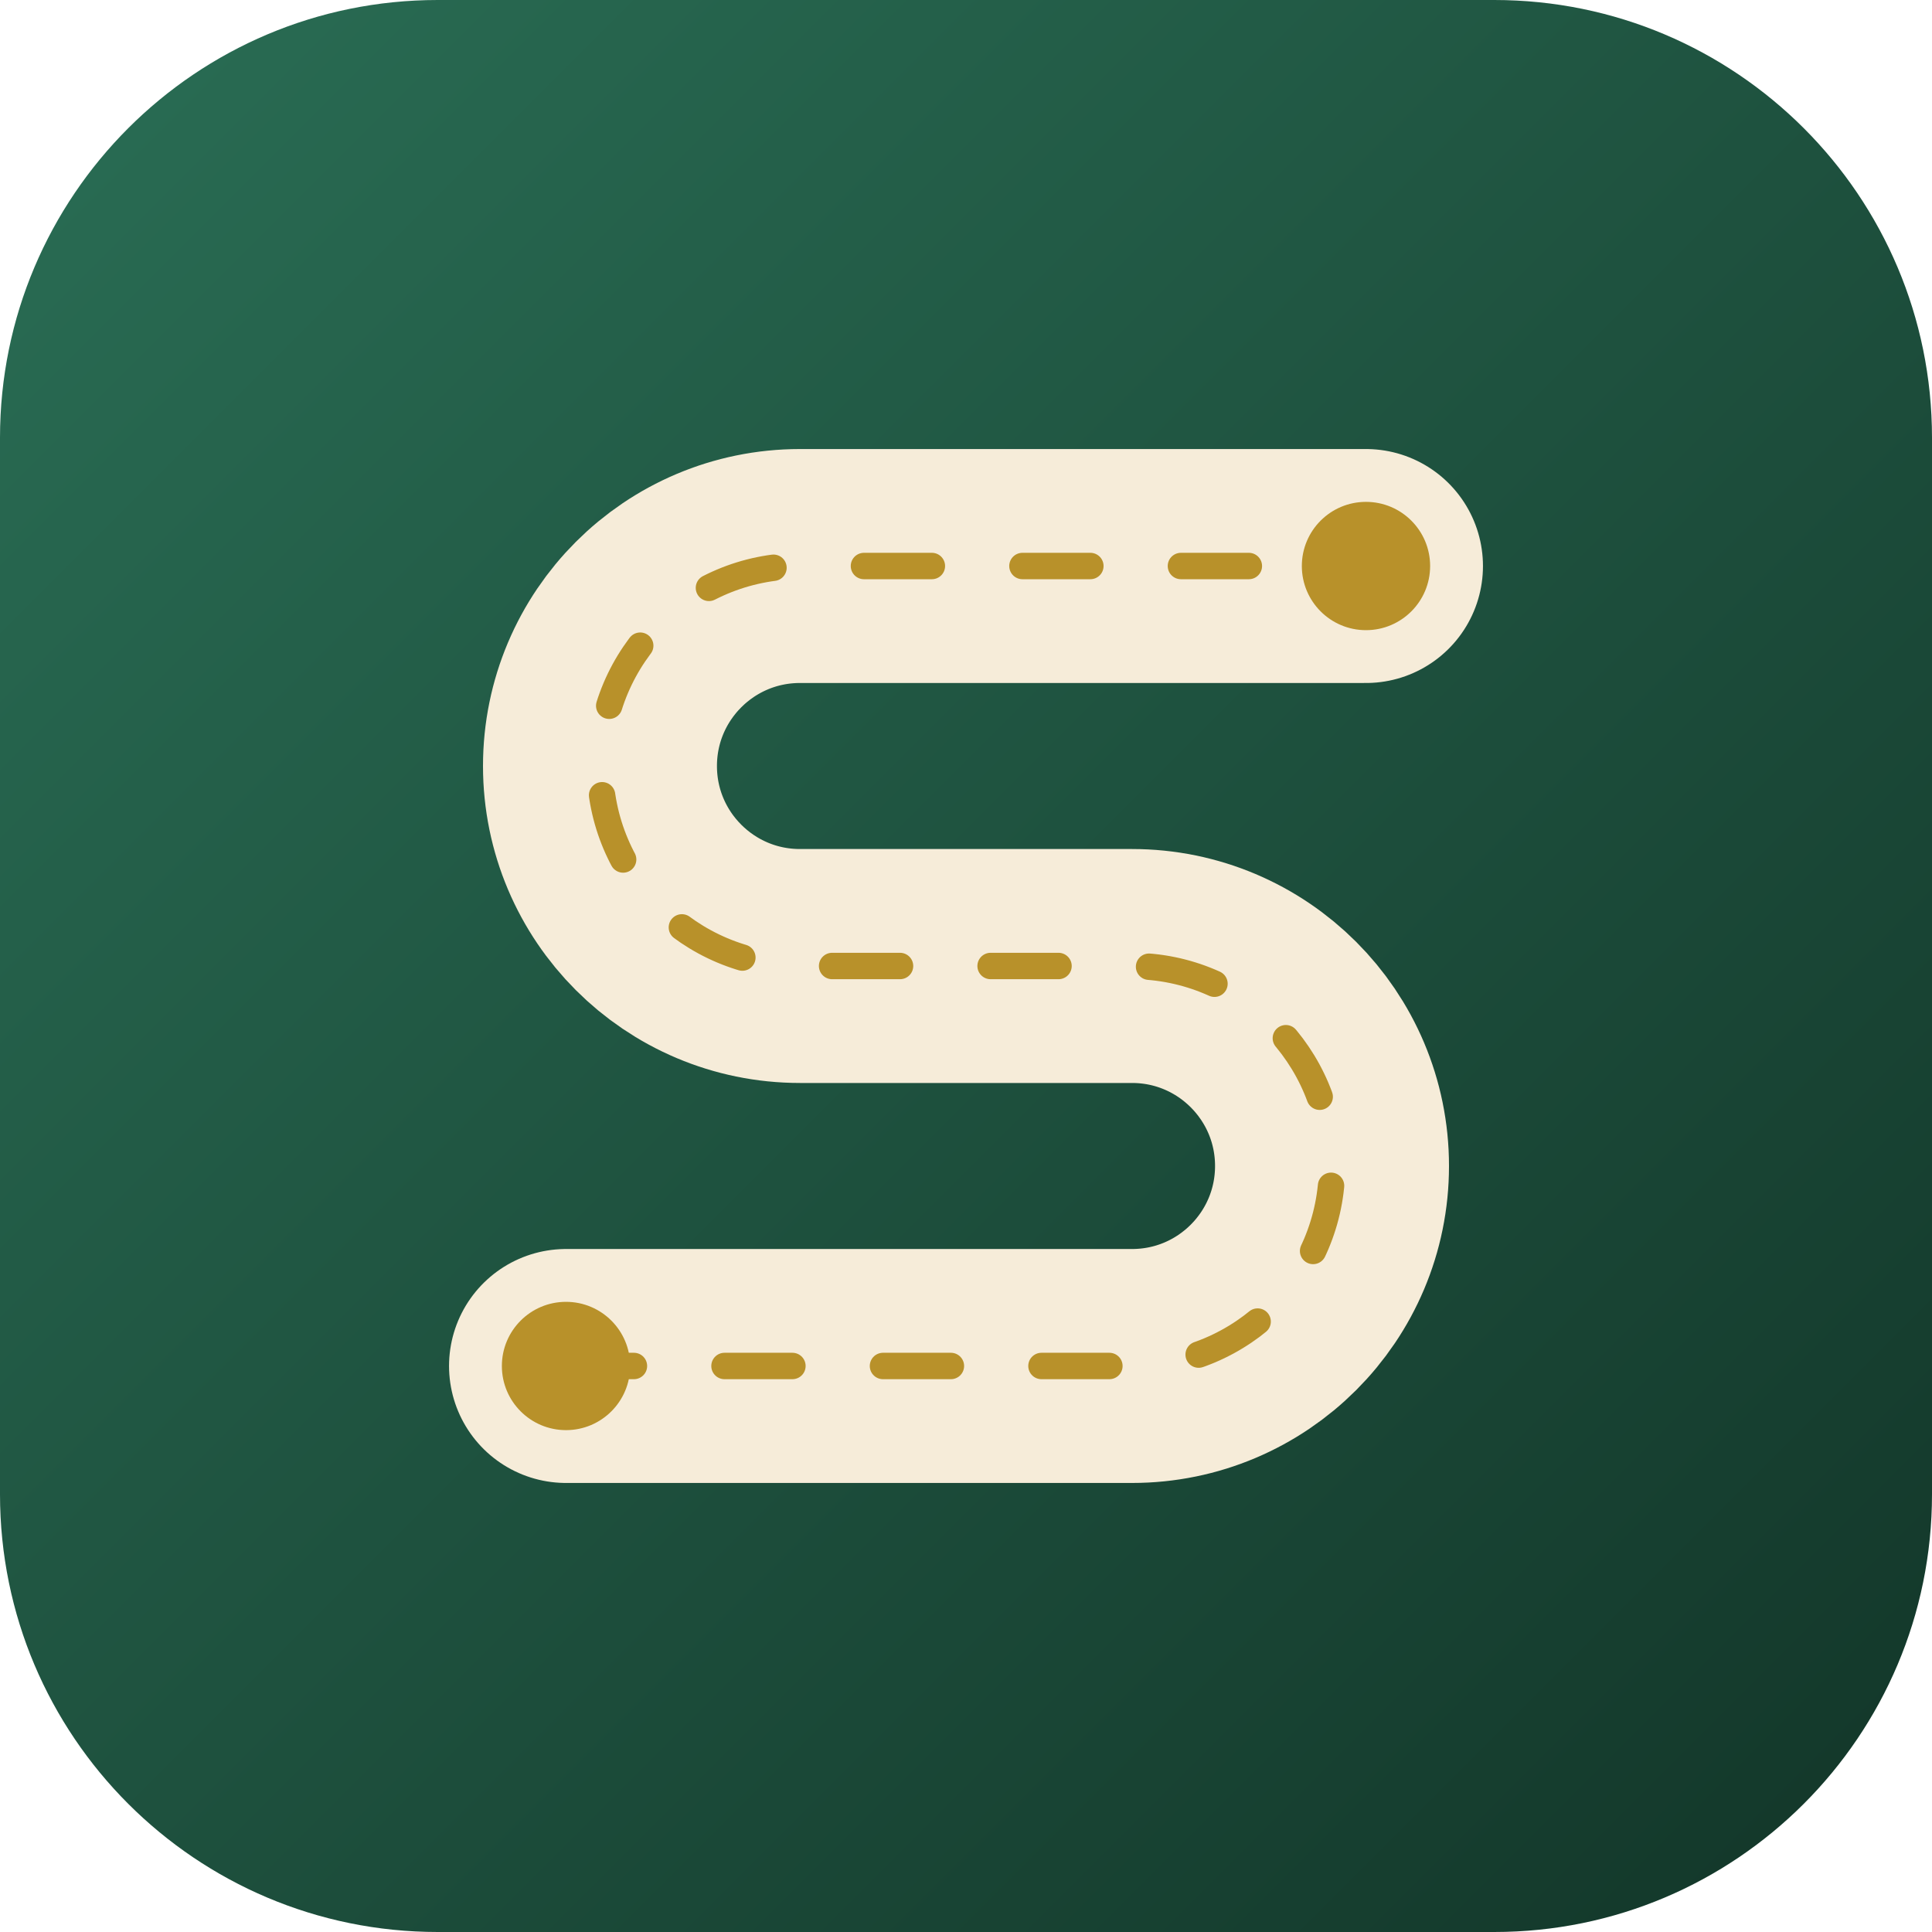
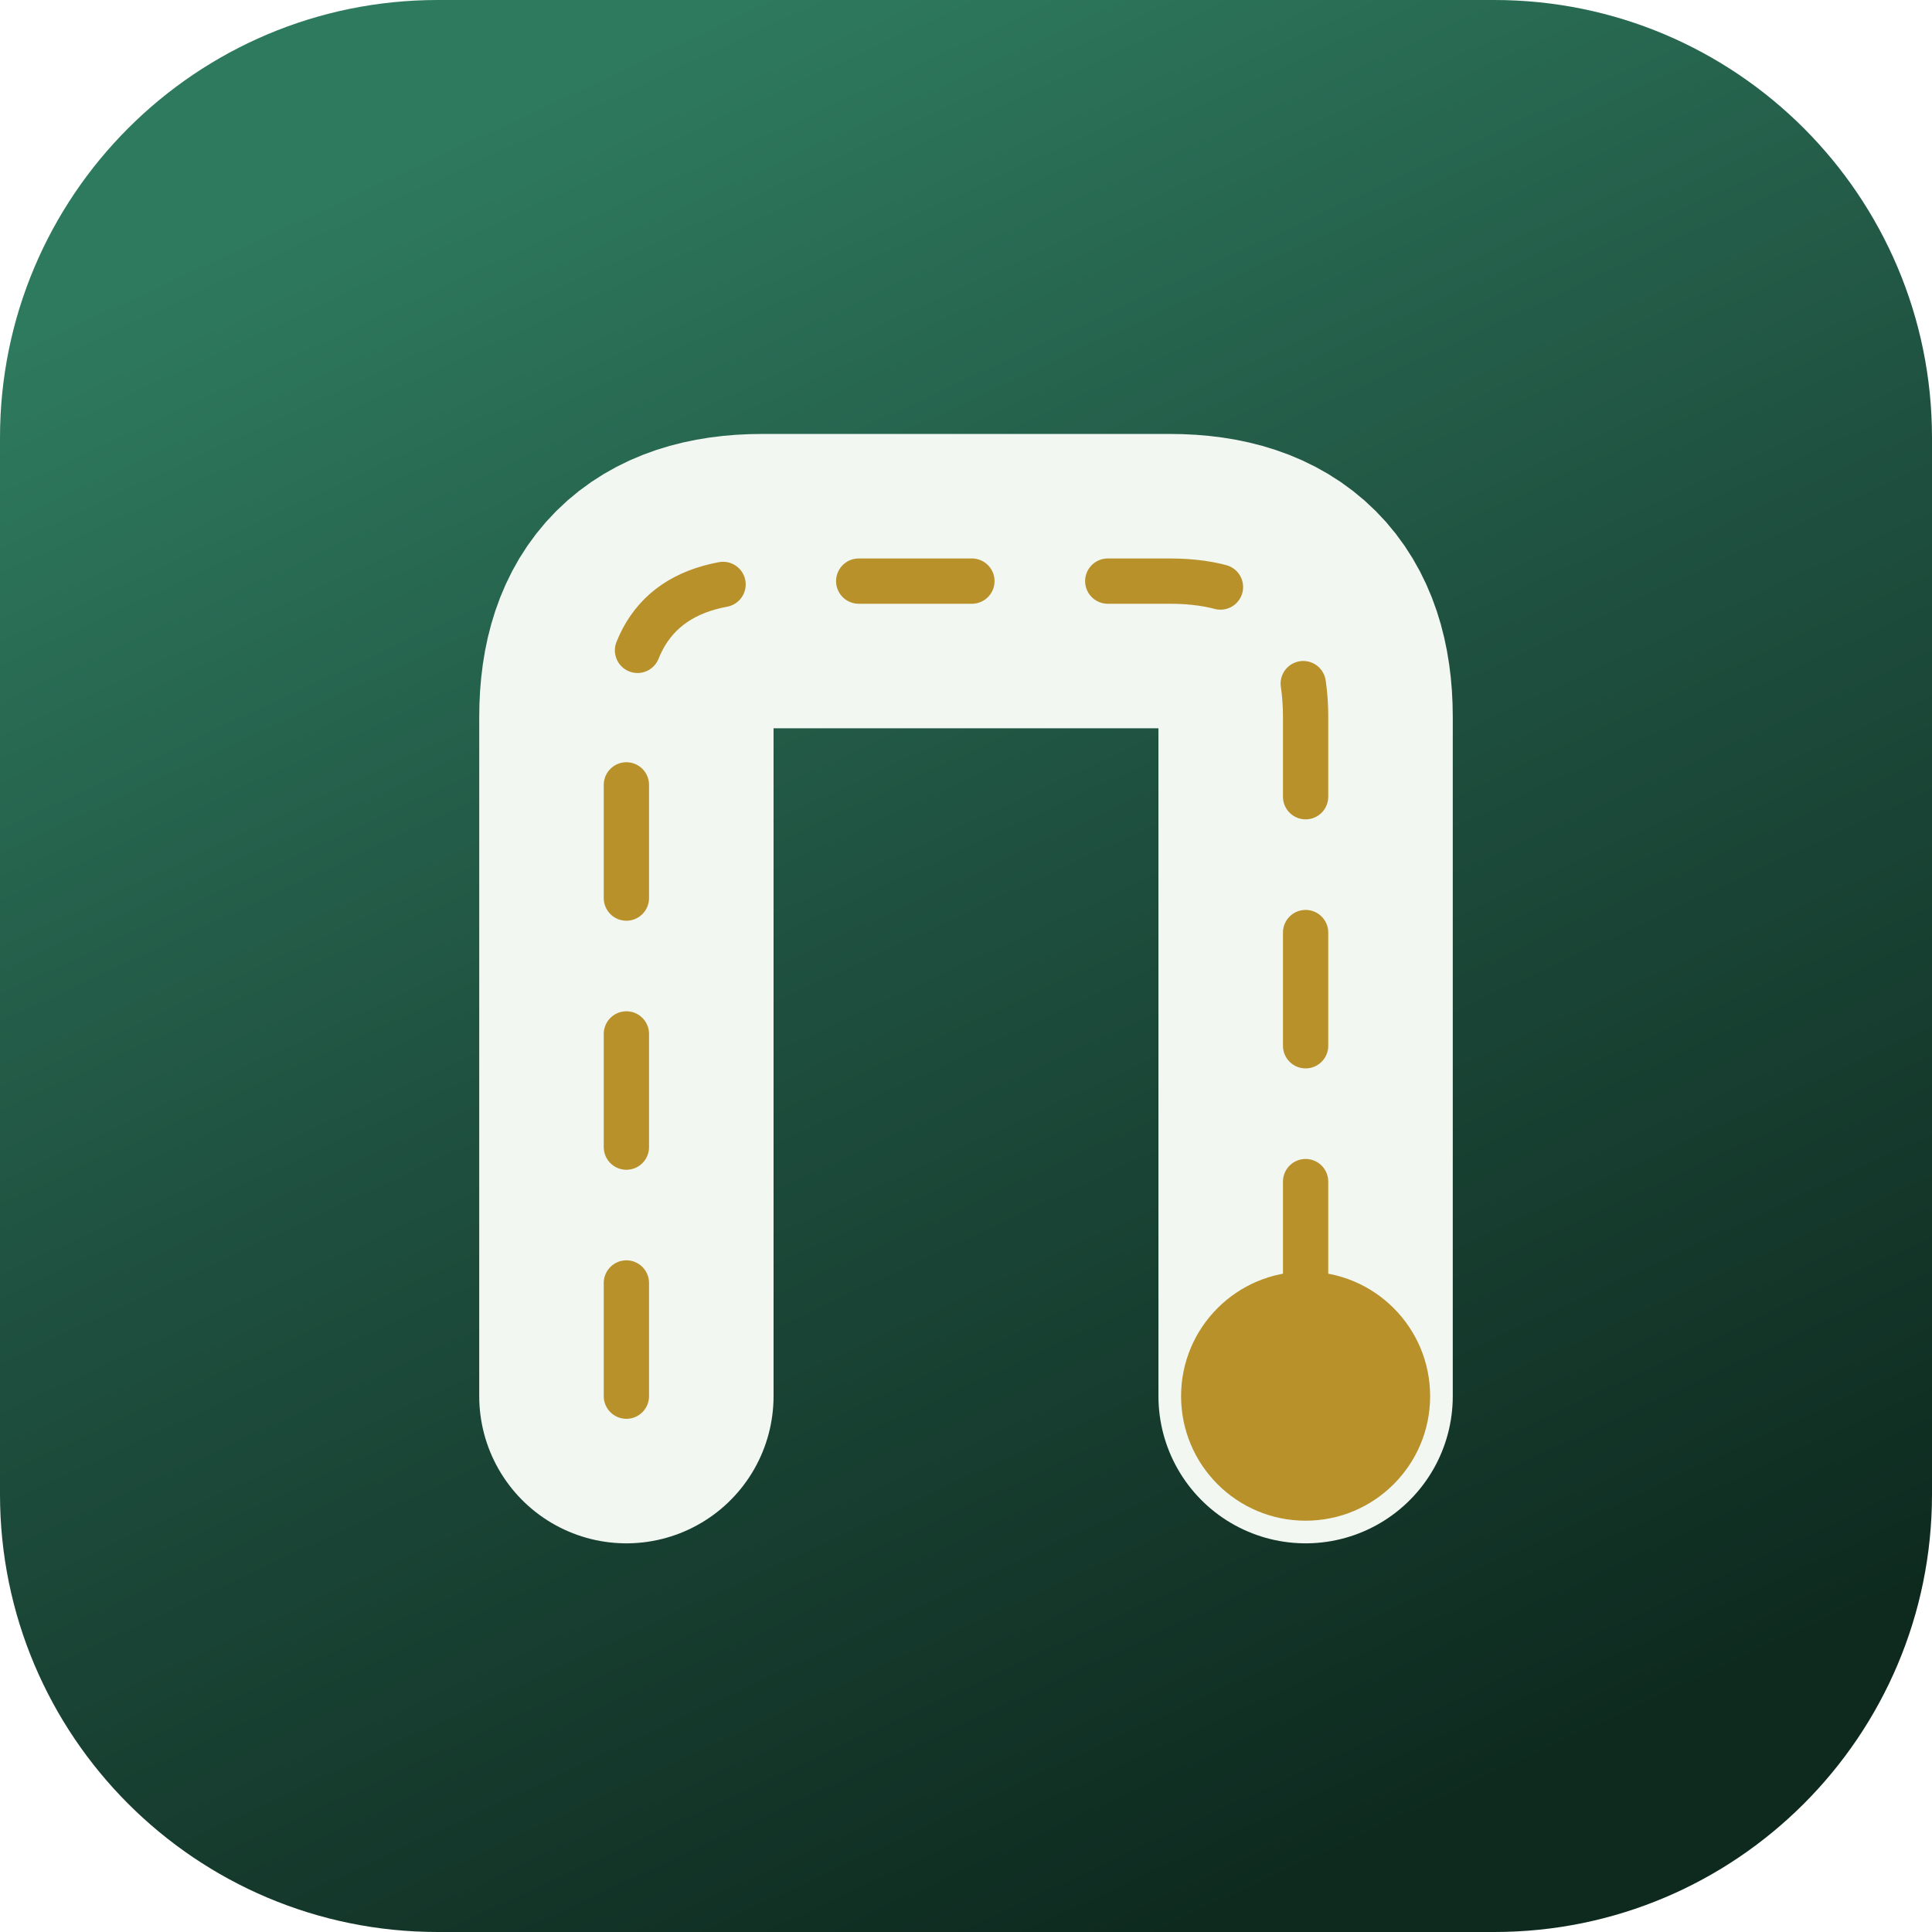
<svg xmlns="http://www.w3.org/2000/svg" viewBox="0 0 512 512" width="512" height="512">
  <defs>
-     <linearGradient id="bg" x1="0" y1="0" x2="1" y2="1">
-       <stop offset="0" stop-color="#2A6E55" />
-       <stop offset="1" stop-color="#123528" />
+     <linearGradient id="bg" x1="0.29" y1="0.05" x2="0.71" y2="0.95">
+       <stop offset="0%" stop-color="#2E7A5E" />
+       <stop offset="45%" stop-color="#1F5140" />
+       <stop offset="100%" stop-color="#0E2A1F" />
    </linearGradient>
  </defs>
  <rect width="512" height="512" rx="116" fill="url(#bg)" />
-   <path d="M150 362L300 362A53 53 0 0 0 300 256L212 256A53 53 0 0 1 212 150L362 150" fill="none" stroke="#F6ECD9" stroke-width="62" stroke-linecap="round" />
-   <path d="M150 362L300 362A53 53 0 0 0 300 256L212 256A53 53 0 0 1 212 150L362 150" fill="none" stroke="#B8912A" stroke-width="7" stroke-linecap="round" stroke-dasharray="18 24" />
-   <circle cx="150" cy="362" r="17" fill="#B8912A" />
-   <circle cx="362" cy="150" r="17" fill="#B8912A" />
+   <svg x="64" y="64" width="384" height="384" viewBox="0 0 64 64">
+     <path d="M17 51 L17 21 Q17 15 23 15 L41 15 Q47 15 47 21 L47 51" fill="none" stroke="#F2F7F2" stroke-width="13" stroke-linecap="round" stroke-linejoin="round" />
+     <path d="M17 51 L17 21 Q17 15 23 15 L41 15 Q47 15 47 21 L47 51" fill="none" stroke="#B8912A" stroke-width="2" stroke-linecap="round" stroke-dasharray="5 6" />
+     <circle cx="47" cy="51" r="5.5" fill="#B8912A" />
+   </svg>
</svg>
